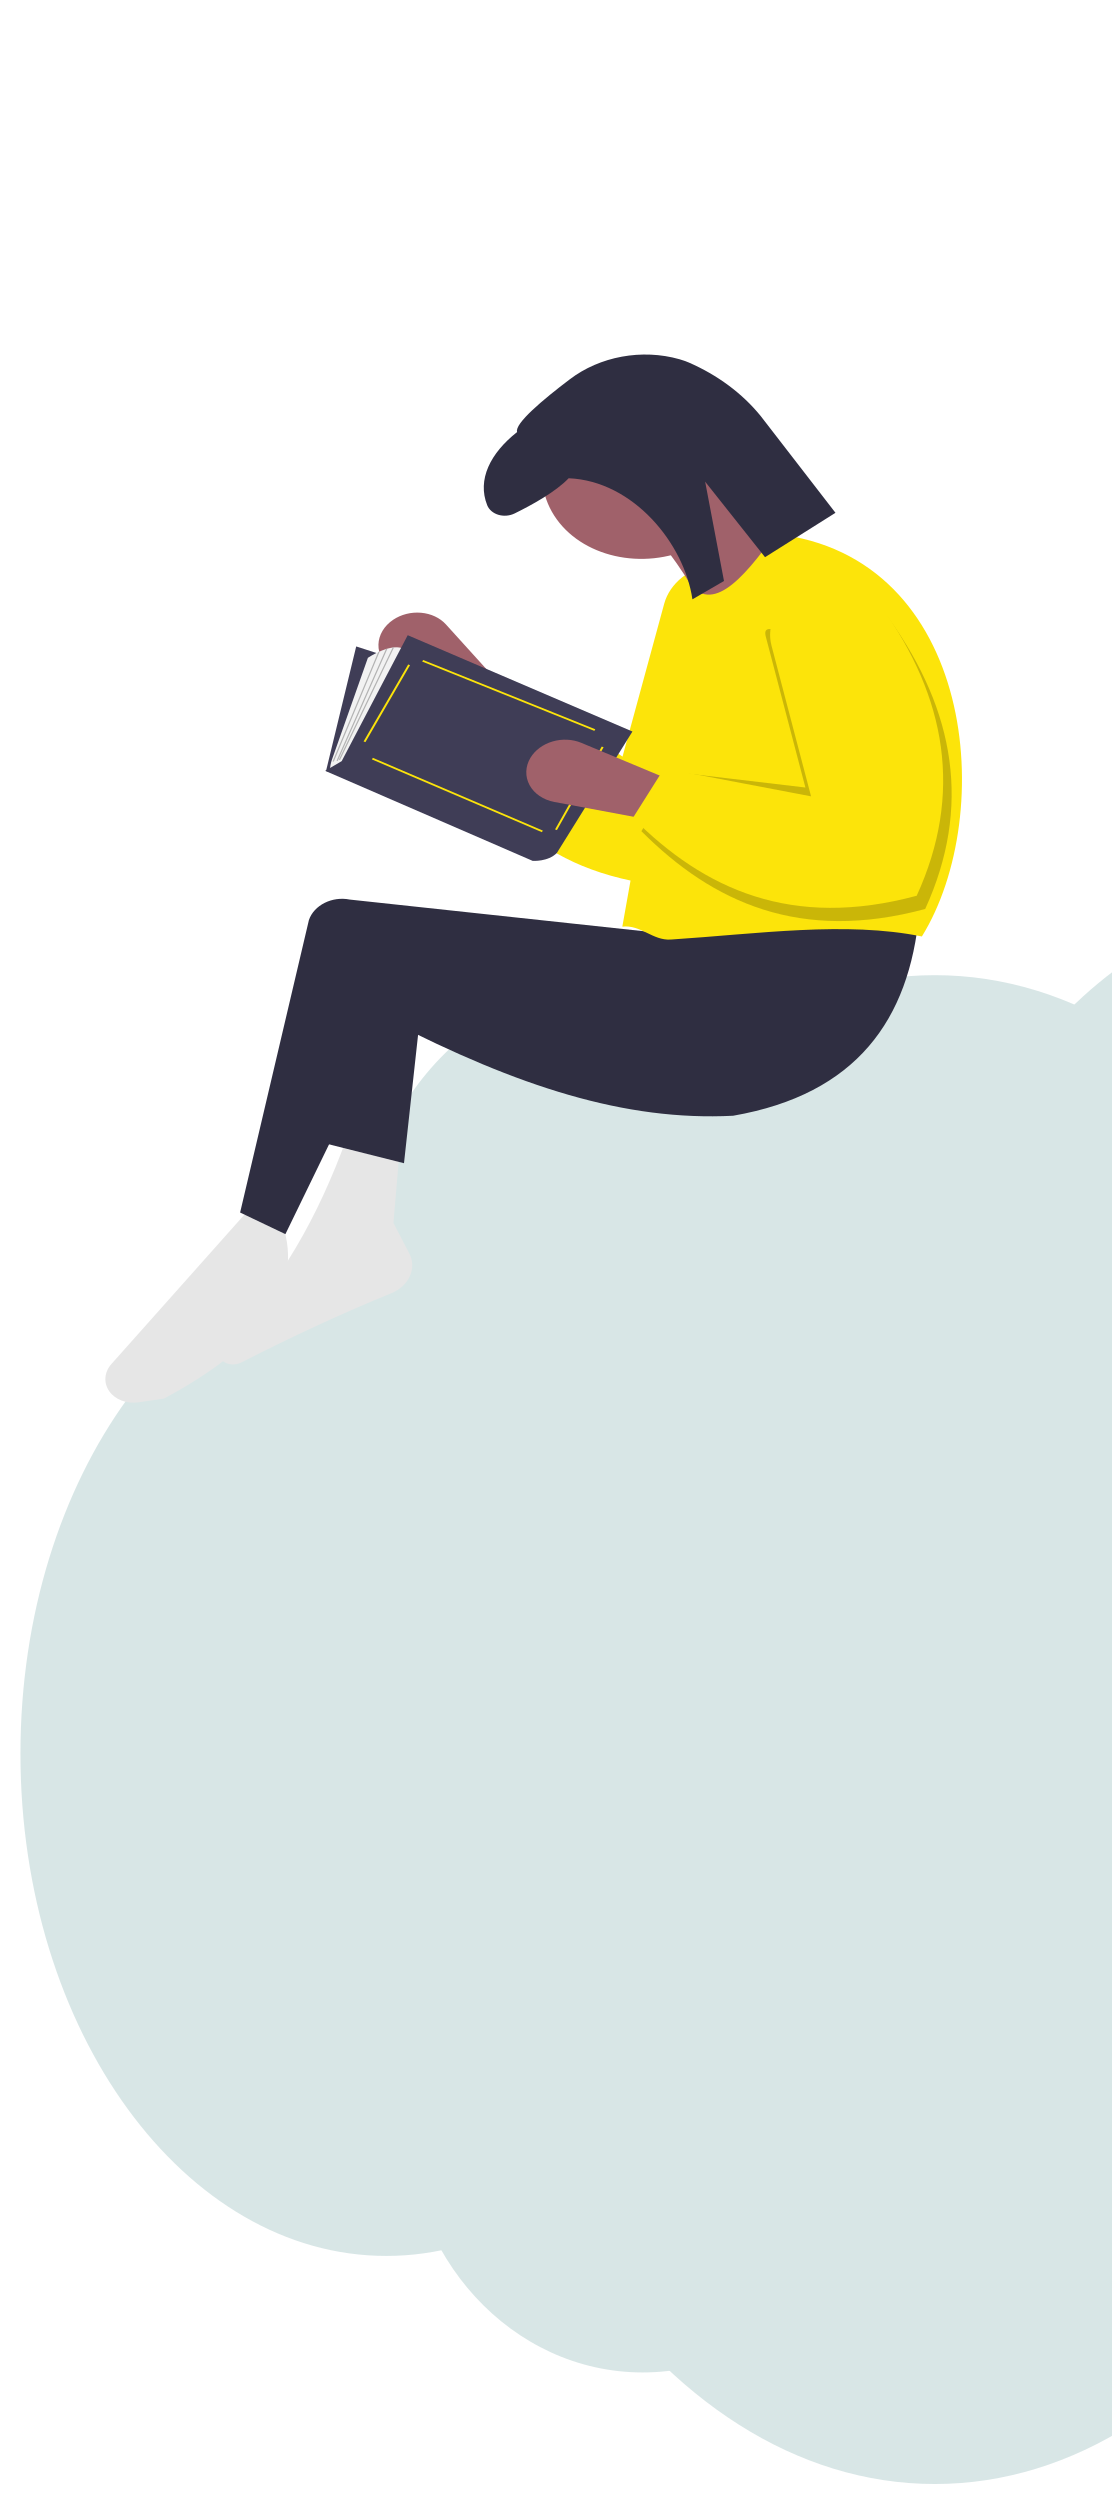
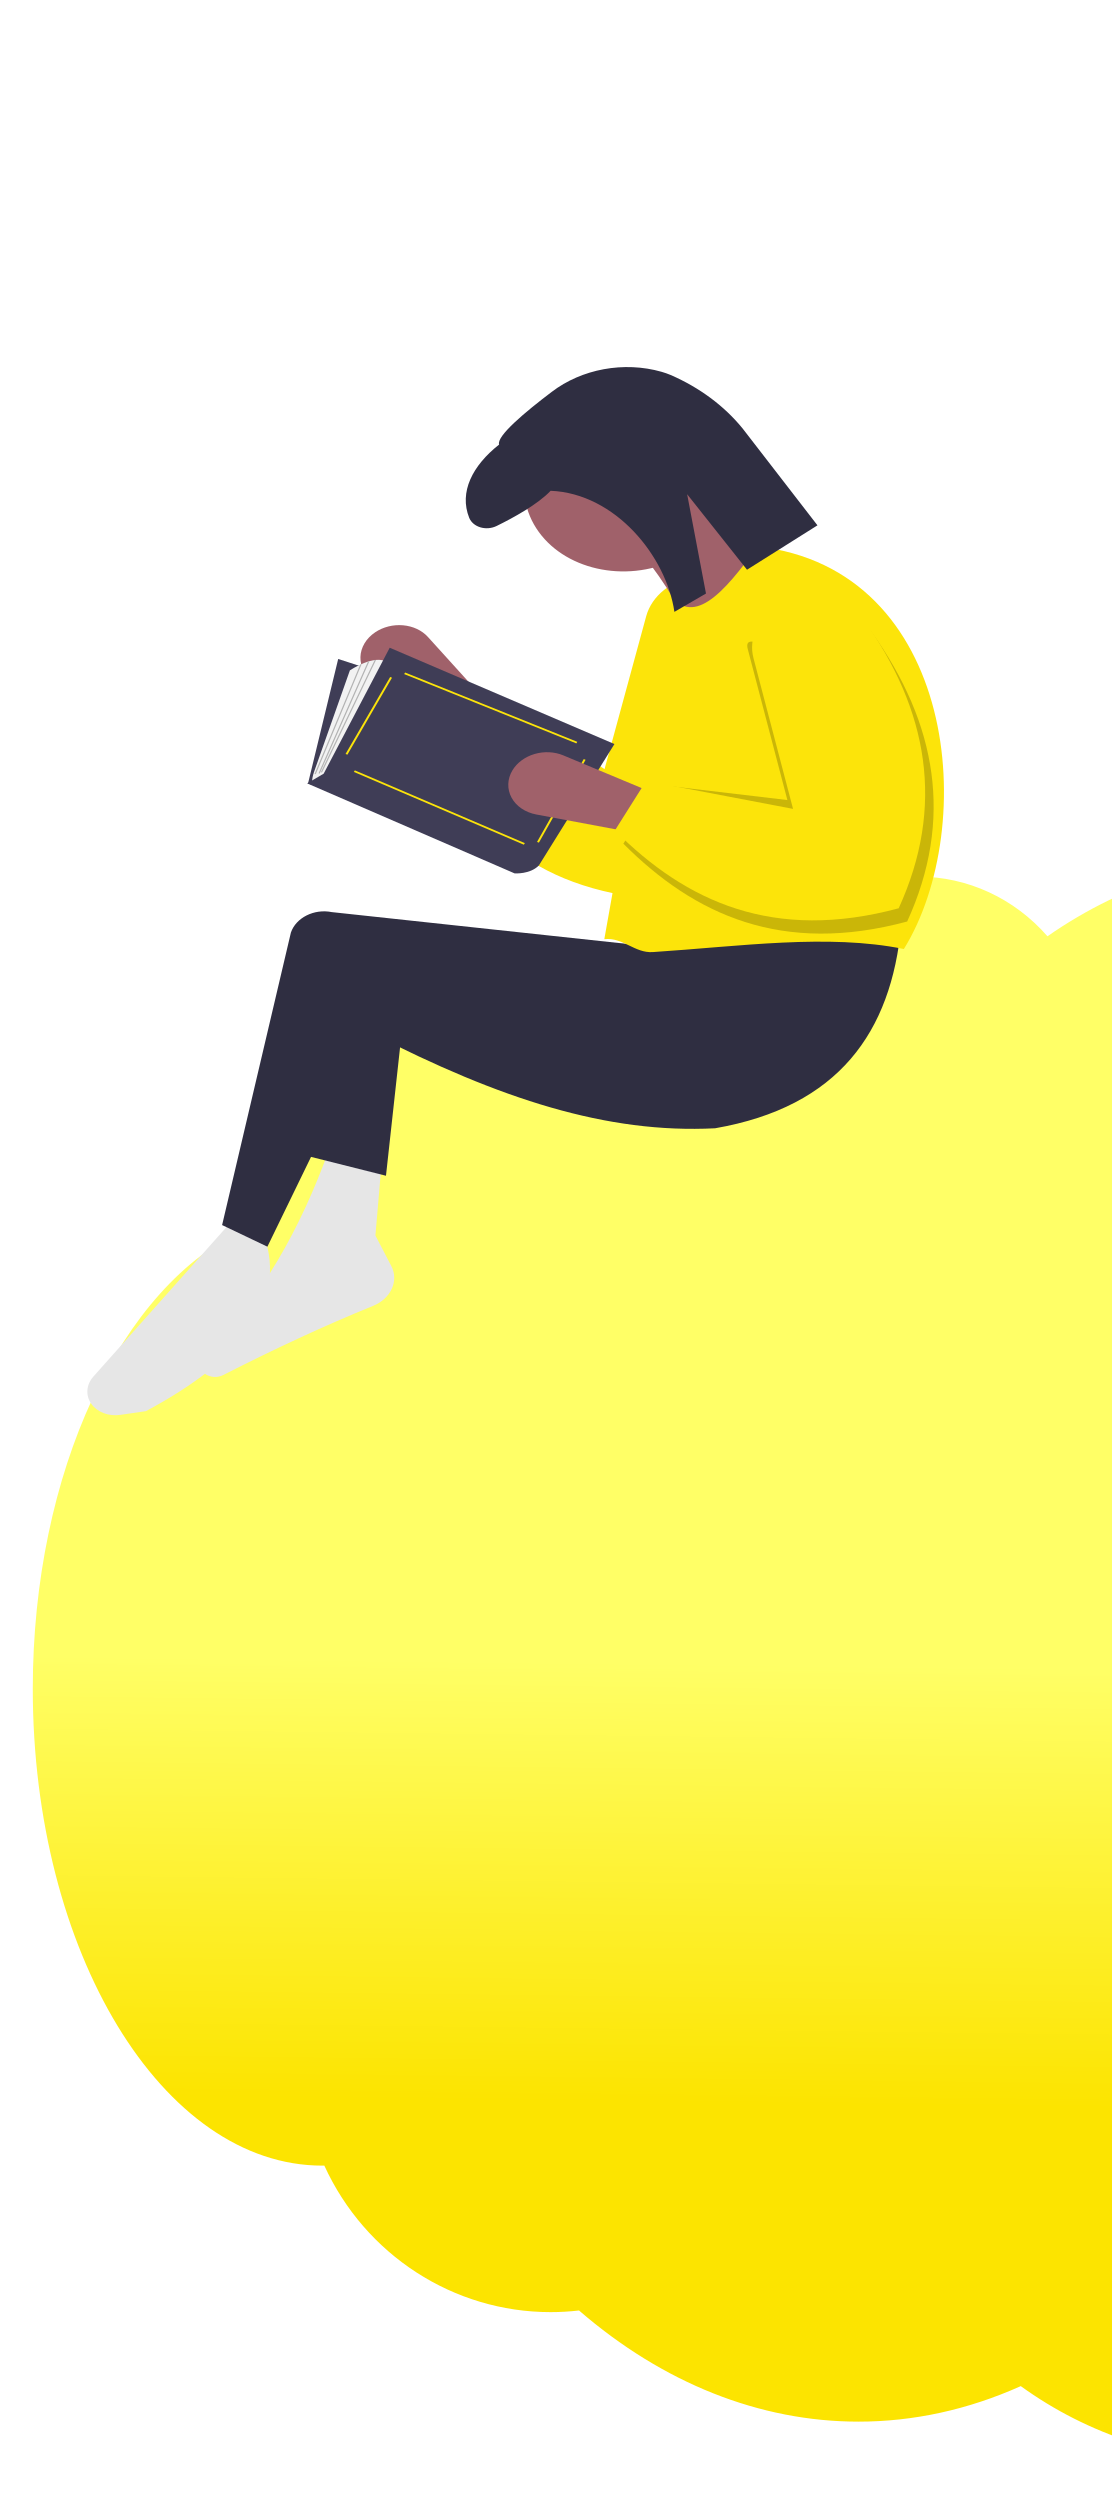
- <svg xmlns="http://www.w3.org/2000/svg" width="960px" height="2160px" viewBox="0 0 960 2160" version="1.1" id="SVGRoot">
-   <defs id="defs852" />
+ <svg xmlns="http://www.w3.org/2000/svg" xmlns:xlink="http://www.w3.org/1999/xlink" id="SVGRoot" version="1.1" viewBox="0 0 960 2160" height="2160px" width="960px">
+   <defs id="defs852">
+     <linearGradient gradientTransform="matrix(-1.226028,0,0,1.303232,1198.401,726.0689)" xlink:href="#linearGradient864" id="linearGradient866" x1="177.787" y1="840.447" x2="174.491" y2="549.143" gradientUnits="userSpaceOnUse" />
+     <linearGradient id="linearGradient864">
+       <stop style="stop-color:#fce400;stop-opacity:1" offset="0" id="stop860" />
+       <stop style="stop-color:#ffff66;stop-opacity:1" offset="1" id="stop862" />
+     </linearGradient>
+   </defs>
  <g id="layer1">
-     <ellipse transform="scale(-1,1)" ry="651.82" rx="434.769" cy="1494.366" cx="-807.693" id="path1414" style="fill:#d8e6e6;fill-opacity:1;stroke-width:1.265" />
-     <ellipse transform="scale(-1,1)" ry="433.936" rx="316.152" cy="1515.187" cx="-333.819" id="path1416" style="fill:#d8e6e6;fill-opacity:1;stroke-width:1.784" />
-     <ellipse transform="scale(-1,1)" ry="257.509" rx="213.859" cy="1109.653" cx="-519.61" id="path1418" style="fill:#d8e6e6;fill-opacity:1;stroke-width:1.243" />
-     <ellipse transform="scale(-1,1)" ry="222.638" rx="204.459" cy="1827.158" cx="-555.287" id="path1420" style="fill:#d8e6e6;fill-opacity:1;stroke-width:1.243" />
-     <ellipse transform="scale(-1,1)" ry="368.828" rx="367.791" cy="1134.07" cx="-1182.912" id="path1422" style="fill:#d8e6e6;fill-opacity:1;stroke-width:1.851" />
-     <ellipse transform="scale(-1,1)" ry="128.186" rx="114.955" cy="1001.05" cx="-704.972" id="path1426" style="fill:#d8e6e6;fill-opacity:1;stroke-width:0.993" />
-     <ellipse style="fill:#d8e6e6;fill-opacity:1;stroke-width:2.58" id="path1424-7" cx="-1397.997" cy="1566.608" rx="430.05" ry="433.945" transform="scale(-1,1)" />
-     <path style="stroke-width:2.397" d="m 339.694,535.483 v 0 a 27.161,32.382 83.894 0 1 45.572,4.001 l 49.977,55.175 -32.688,26.446 -64.013,-43.089 a 27.161,32.382 83.894 0 1 1.151,-42.533 z" fill="#a0616a" id="path24" />
-     <path style="stroke-width:2.397" d="m 391.77,615.236 c 23.266,79.24 72.928,138.186 183.367,150.407 80.502,-66.363 110.022,-147.956 100.069,-241.341 a 43.221,51.528 83.894 0 0 -58.114,-37.221 v 0 a 43.199,51.502 83.894 0 0 -43.209,34.49 L 537.878,653.704 437.557,585.602 Z" fill="#fce40a" id="path26" />
-     <path style="stroke-width:2.397" d="m 141.654,1208.393 c 83.637,-44.796 121.463,-94.658 102.352,-150.815 l -27.304,-14.355 -120.439,135.286 a 21.098,25.154 83.894 0 0 23.273,33.111 z" fill="#e6e6e6" id="path28" />
-     <path style="stroke-width:2.397" d="m 208.47,1177.194 c 43.996,-22.433 87.219,-42.585 129.422,-59.734 a 25.868,30.841 83.894 0 0 15.766,-34.429 l -13.731,-26.391 5.318,-62.255 -45.918,-10.457 C 275.452,1049.452 242.442,1110.667 189.985,1162.708 a 11.268,13.434 83.894 0 0 18.485,14.486 z" fill="#e6e6e6" id="path30" />
-     <path style="stroke-width:2.397" d="m 336.313,881.693 c 111.147,57.061 203.738,87.107 297.106,82.309 106.742,-18.579 152.135,-83.023 160.781,-174.937 l -202.704,-10.363 -10.335,28.566 -278.962,-30.041 a 24.139,28.778 83.894 0 0 -35.302,17.685 l -59.436,252.716 39.123,18.674 z" fill="#2f2e41" id="path32" />
-     <polygon transform="matrix(-2.310016,1.101249,1.222163,1.905668,826.6248,-638.5238)" points="507.788,569.007 473.788,517.007 481.788,502.007 526.788,549.007 " fill="#2f2e41" id="polygon34" />
-     <ellipse style="stroke-width:2.407" transform="matrix(-0.9026721,0.430329,0.5398479,0.8417626,0,0)" ry="76.973" rx="87.009" cx="-250.871" cy="612.992" fill="#a0616a" id="circle36" />
-     <path style="stroke-width:2.397" d="m 613.582,538.005 71.892,-66.621 a 103.628,123.546 83.894 0 1 -52.835,-49.461 l -71.611,34.139 c 22.72,27.135 41.017,54.422 52.553,81.944 z" fill="#a0616a" id="path38" />
-     <path style="stroke-width:2.397" d="m 537.687,800.622 c 16.019,-1.816 26.249,12.177 41.842,11.156 75.378,-4.934 151.373,-16.008 216.974,-2.661 65.409,-105.857 46.117,-328.588 -126.514,-347.769 -28.937,40.214 -57.089,72.54 -78.541,37.442 z" fill="#fce40a" id="path40" />
-     <path style="stroke-width:2.397" d="m 541.931,699.067 34.791,-32.76 119.147,14.116 -34.193,-130.268 c -2.372,-9.035 4.407,-7.114 13.974,-4.613 a 43.178,51.477 83.894 0 1 92.805,-10.51 c 56.715,79.279 71.129,162.353 30.908,250.328 C 691.591,814.41 615.904,780.04 554.153,718.123 l 2.962,-4.698 q -7.731,-6.904 -15.184,-14.358 z" opacity="0.2" id="path42" />
-     <path style="stroke-width:2.397" d="m 492.145,327.842 c -22.776,17.234 -47.825,38.209 -45.355,45.428 -23.097,18.245 -34.702,41.104 -25.834,63.293 a 13.96,16.644 83.894 0 0 23.745,7.027 c 14.394,-7.063 35.417,-18.58 46.609,-30.38 55.962,2.288 99.971,56.647 106.933,104.61 l 27.29,-15.842 -16.284,-85.803 51.728,65.227 60.871,-38.34 -64.729,-83.765 a 150.697,179.663 83.894 0 0 -62.091,-46.126 56.913,67.853 83.894 0 0 -7.895,-2.773 79.07,94.268 83.894 0 0 -94.988,17.444 z" fill="#2f2e41" id="path44" />
-     <polygon transform="matrix(-2.310016,1.101249,1.222163,1.905668,826.6248,-638.5238)" points="380.285,438.428 411.402,475.011 458.078,419.925 426.54,381.659 " fill="#3f3d56" id="polygon46" />
-     <path style="stroke-width:2.397" d="m 301.672,659.777 48.478,-98.448 c -11.024,-7.301 -32.281,7.019 -32.281,7.019 l -31.023,87.861 a 34.804,41.494 83.894 0 0 -1.744,9.375 v 0 z" fill="#f2f2f2" id="path48" />
-     <path style="stroke-width:2.397" d="m 295.217,657.623 57.051,-108.812 194.161,83.223 -65.277,104.886 c -7.658,7.836 -20.969,6.858 -20.969,6.858 l -179.252,-77.775 z" fill="#3f3d56" id="path50" />
-     <rect style="stroke-width:2.412" x="-602.015" y="413.323" width="1.71" height="76.855" transform="matrix(-0.9327117,-0.3606229,-0.5014117,0.8652088,0,0)" fill="#fce40a" id="rect52" />
-     <rect style="stroke-width:2.413" x="-791.192" y="481.448" width="159.755" height="1.591" transform="matrix(-0.9193033,-0.3935498,-0.536561,0.8438615,0,0)" fill="#fce40a" id="rect54" />
-     <rect style="stroke-width:2.412" x="-780.608" y="426.548" width="1.713" height="82.148" transform="matrix(-0.9363555,-0.3510531,-0.4909647,0.8711795,0,0)" fill="#fce40a" id="rect56" />
-     <rect style="stroke-width:2.413" x="-775.187" y="397.446" width="160.349" height="1.584" transform="matrix(-0.9276579,-0.3734311,-0.5152311,0.8570513,0,0)" fill="#fce40a" id="rect58" />
-     <rect style="stroke-width:2.408" x="-524.08" y="463.425" width="1.071" height="102.752" transform="matrix(-0.9659674,-0.2586638,-0.3848248,0.9229896,0,0)" fill="#b3b3b3" id="rect60" />
-     <rect style="stroke-width:2.409" x="-537.928" y="451.306" width="1.07" height="105.847" transform="matrix(-0.9613976,-0.275163,-0.4044701,0.9145512,0,0)" fill="#b3b3b3" id="rect62" />
-     <rect style="stroke-width:2.41" x="-554.729" y="436.463" width="1.066" height="107.711" transform="matrix(-0.9541271,-0.2994019,-0.4327932,0.9014932,0,0)" fill="#b3b3b3" id="rect64" />
-     <path style="stroke-width:2.397" d="m 458.316,654.726 v 0 a 27.161,32.382 83.894 0 1 43.941,-12.913 l 74.056,30.91 -16.586,35.279 -80.806,-15.114 a 27.161,32.382 83.894 0 1 -20.605,-38.161 z" fill="#a0616a" id="path66" />
-     <path style="stroke-width:2.397" d="m 546.82,706.689 c 61.751,61.916 137.438,96.287 245.211,67.236 40.221,-87.975 25.807,-171.049 -30.908,-250.328 a 43.221,51.528 83.894 0 0 -72.393,-12.038 v 0 a 43.199,51.502 83.894 0 0 -22.164,46.217 l 34.193,130.268 -126.93,-24.195 z" fill="#fce40a" id="path68" />
+     <path id="path1414" style="fill:url(#linearGradient866);fill-opacity:1;stroke-width:1.287" d="m 1137.696,736.813 a 387.643,362.027 0 0 1 338.056,185.662 491.675,533.168 0 0 1 398.856,523.581 491.675,533.168 0 0 1 -491.673,533.167 491.675,533.168 0 0 1 -16.664,-0.305 339.342,331.749 0 0 1 -282.408,147.815 339.342,331.749 0 0 1 -201.919,-65.123 458.236,639.801 0 0 1 -140.198,30.684 458.236,639.801 0 0 1 -241.47,-96.04 215.495,218.533 0 0 1 -24.559,1.425 215.495,218.533 0 0 1 -195.494,-126.589 250.172,412.053 0 0 1 -1.729,0.012 250.172,412.053 0 0 1 -250.172,-412.053 250.172,412.053 0 0 1 184.711,-397.697 225.403,252.761 0 0 1 225.081,-239.24 225.403,252.761 0 0 1 124.076,41.742 458.236,639.801 0 0 1 110.75,-43.908 151.094,157.976 0 0 1 120.412,-62.545 151.094,157.976 0 0 1 111.662,51.552 387.643,362.027 0 0 1 232.203,-72.138 387.643,362.027 0 0 1 0.479,0 z" />
+     <g transform="translate(-528.255,-1644.309)" id="g1057">
+       <path id="path24-4" fill="#a0616a" d="m 852.386,2190.621 v 0 a 27.161,32.382 83.894 0 1 45.572,4.001 l 49.977,55.175 -32.688,26.446 -64.013,-43.089 a 27.161,32.382 83.894 0 1 1.151,-42.533 z" style="stroke-width:2.397" />
+       <path id="path26-5" fill="#fce40a" d="m 904.462,2270.374 c 23.266,79.24 72.928,138.186 183.367,150.407 80.502,-66.363 110.022,-147.956 100.069,-241.341 a 43.221,51.528 83.894 0 0 -58.114,-37.221 v 0 a 43.199,51.502 83.894 0 0 -43.209,34.49 l -36.005,132.133 -100.321,-68.102 z" style="stroke-width:2.397" />
+       <path id="path28-7" fill="#e6e6e6" d="m 654.346,2863.531 c 83.637,-44.796 121.463,-94.658 102.352,-150.815 l -27.304,-14.355 -120.439,135.286 a 21.098,25.154 83.894 0 0 23.273,33.111 z" style="stroke-width:2.397" />
+       <path id="path30-2" fill="#e6e6e6" d="m 721.162,2832.332 c 43.996,-22.433 87.219,-42.585 129.422,-59.734 a 25.868,30.841 83.894 0 0 15.766,-34.429 l -13.731,-26.391 5.318,-62.255 -45.918,-10.457 c -23.874,65.524 -56.884,126.739 -109.342,178.78 a 11.268,13.434 83.894 0 0 18.485,14.486 z" style="stroke-width:2.397" />
+       <path id="path32-6" fill="#2f2e41" d="m 849.005,2536.831 c 111.147,57.061 203.738,87.107 297.106,82.309 106.742,-18.579 152.135,-83.023 160.781,-174.937 l -202.704,-10.363 -10.335,28.566 -278.962,-30.041 a 24.139,28.778 83.894 0 0 -35.302,17.685 l -59.436,252.716 39.123,18.674 z" style="stroke-width:2.397" />
+       <polygon id="polygon34-8" fill="#2f2e41" points="473.788,517.007 481.788,502.007 526.788,549.007 507.788,569.007 " transform="matrix(-2.310016,1.101249,1.222163,1.905668,1339.317,1016.614)" />
+       <ellipse id="circle36-7" fill="#a0616a" cy="2341.236" cx="214.743" rx="87.009" ry="76.973" transform="matrix(-0.9026721,0.430329,0.5398479,0.8417626,0,0)" style="stroke-width:2.407" />
+       <path id="path38-0" fill="#a0616a" d="m 1126.274,2193.143 71.892,-66.621 a 103.628,123.546 83.894 0 1 -52.835,-49.461 l -71.611,34.139 c 22.72,27.135 41.017,54.422 52.553,81.944 z" style="stroke-width:2.397" />
+       <path id="path40-6" fill="#fce40a" d="m 1050.38,2455.76 c 16.019,-1.817 26.249,12.177 41.842,11.156 75.378,-4.934 151.373,-16.008 216.974,-2.661 65.409,-105.857 46.117,-328.588 -126.514,-347.769 -28.937,40.214 -57.09,72.54 -78.541,37.443 z" style="stroke-width:2.397" />
+       <path id="path42-8" opacity="0.2" d="m 1054.623,2354.204 34.791,-32.76 119.147,14.116 -34.193,-130.268 c -2.372,-9.035 4.407,-7.114 13.974,-4.613 a 43.178,51.477 83.894 0 1 92.805,-10.51 c 56.715,79.279 71.129,162.353 30.908,250.328 -107.773,29.051 -183.46,-5.32 -245.211,-67.236 l 2.962,-4.698 q -7.731,-6.904 -15.184,-14.358 z" style="stroke-width:2.397" />
+       <path id="path44-7" fill="#2f2e41" d="m 1004.837,1982.98 c -22.776,17.233 -47.825,38.209 -45.355,45.428 -23.097,18.245 -34.702,41.105 -25.834,63.293 a 13.96,16.644 83.894 0 0 23.745,7.027 c 14.394,-7.063 35.417,-18.581 46.609,-30.38 55.962,2.288 99.971,56.647 106.933,104.61 l 27.29,-15.842 -16.284,-85.803 51.728,65.228 60.871,-38.34 -64.729,-83.765 a 150.697,179.663 83.894 0 0 -62.091,-46.126 56.913,67.853 83.894 0 0 -7.895,-2.773 79.07,94.268 83.894 0 0 -94.988,17.444 z" style="stroke-width:2.397" />
+       <polygon id="polygon46-3" fill="#3f3d56" points="411.402,475.011 458.078,419.925 426.54,381.659 380.285,438.428 " transform="matrix(-2.310016,1.101249,1.222163,1.905668,1339.317,1016.614)" />
+       <path id="path48-6" fill="#f2f2f2" d="m 814.365,2314.915 48.478,-98.448 c -11.024,-7.301 -32.281,7.019 -32.281,7.019 l -31.023,87.861 a 34.804,41.494 83.894 0 0 -1.744,9.375 v 0 z" style="stroke-width:2.397" />
+       <path id="path50-1" fill="#3f3d56" d="m 807.91,2312.761 57.051,-108.812 194.161,83.223 -65.277,104.886 c -7.658,7.836 -20.969,6.858 -20.969,6.858 L 793.624,2321.14 Z" style="stroke-width:2.397" />
+       <rect id="rect52-0" fill="#fce40a" transform="matrix(-0.9327117,-0.3606229,-0.5014117,0.8652088,0,0)" height="76.855" width="1.71" y="1788.968" x="-1891.22" style="stroke-width:2.412" />
+       <rect id="rect54-8" fill="#fce40a" transform="matrix(-0.9193033,-0.3935498,-0.536561,0.8438615,0,0)" height="1.591" width="159.755" y="1818.732" x="-2129.408" style="stroke-width:2.413" />
+       <rect id="rect56-7" fill="#fce40a" transform="matrix(-0.9363555,-0.3510531,-0.4909647,0.8711795,0,0)" height="82.148" width="1.713" y="1812.877" x="-2055.05" style="stroke-width:2.412" />
+       <rect id="rect58-5" fill="#fce40a" transform="matrix(-0.9276579,-0.3734311,-0.5152311,0.8570513,0,0)" height="1.584" width="160.349" y="1758.468" x="-2083.787" style="stroke-width:2.413" />
+       <rect id="rect60-5" fill="#b3b3b3" transform="matrix(-0.9659674,-0.2586638,-0.3848248,0.9229896,0,0)" height="102.752" width="1.071" y="1942.758" x="-1644.176" style="stroke-width:2.408" />
+       <rect id="rect62-3" fill="#b3b3b3" transform="matrix(-0.9613976,-0.275163,-0.4044701,0.9145512,0,0)" height="105.847" width="1.07" y="1915.323" x="-1687.134" style="stroke-width:2.409" />
+       <rect id="rect64-4" fill="#b3b3b3" transform="matrix(-0.9541271,-0.2994019,-0.4327932,0.9014932,0,0)" height="107.711" width="1.066" y="1876.985" x="-1745.493" style="stroke-width:2.41" />
+       <path id="path66-4" fill="#a0616a" d="m 971.008,2309.864 v 0 a 27.161,32.382 83.894 0 1 43.941,-12.913 l 74.056,30.91 -16.586,35.279 -80.806,-15.114 a 27.161,32.382 83.894 0 1 -20.605,-38.161 z" style="stroke-width:2.397" />
+       <path id="path68-1" fill="#fce40a" d="m 1059.512,2361.827 c 61.751,61.916 137.438,96.287 245.211,67.236 40.221,-87.975 25.806,-171.049 -30.908,-250.328 a 43.221,51.528 83.894 0 0 -72.393,-12.037 v 0 a 43.199,51.502 83.894 0 0 -22.164,46.217 l 34.193,130.268 -126.93,-24.195 z" style="stroke-width:2.397" />
+     </g>
  </g>
</svg>
